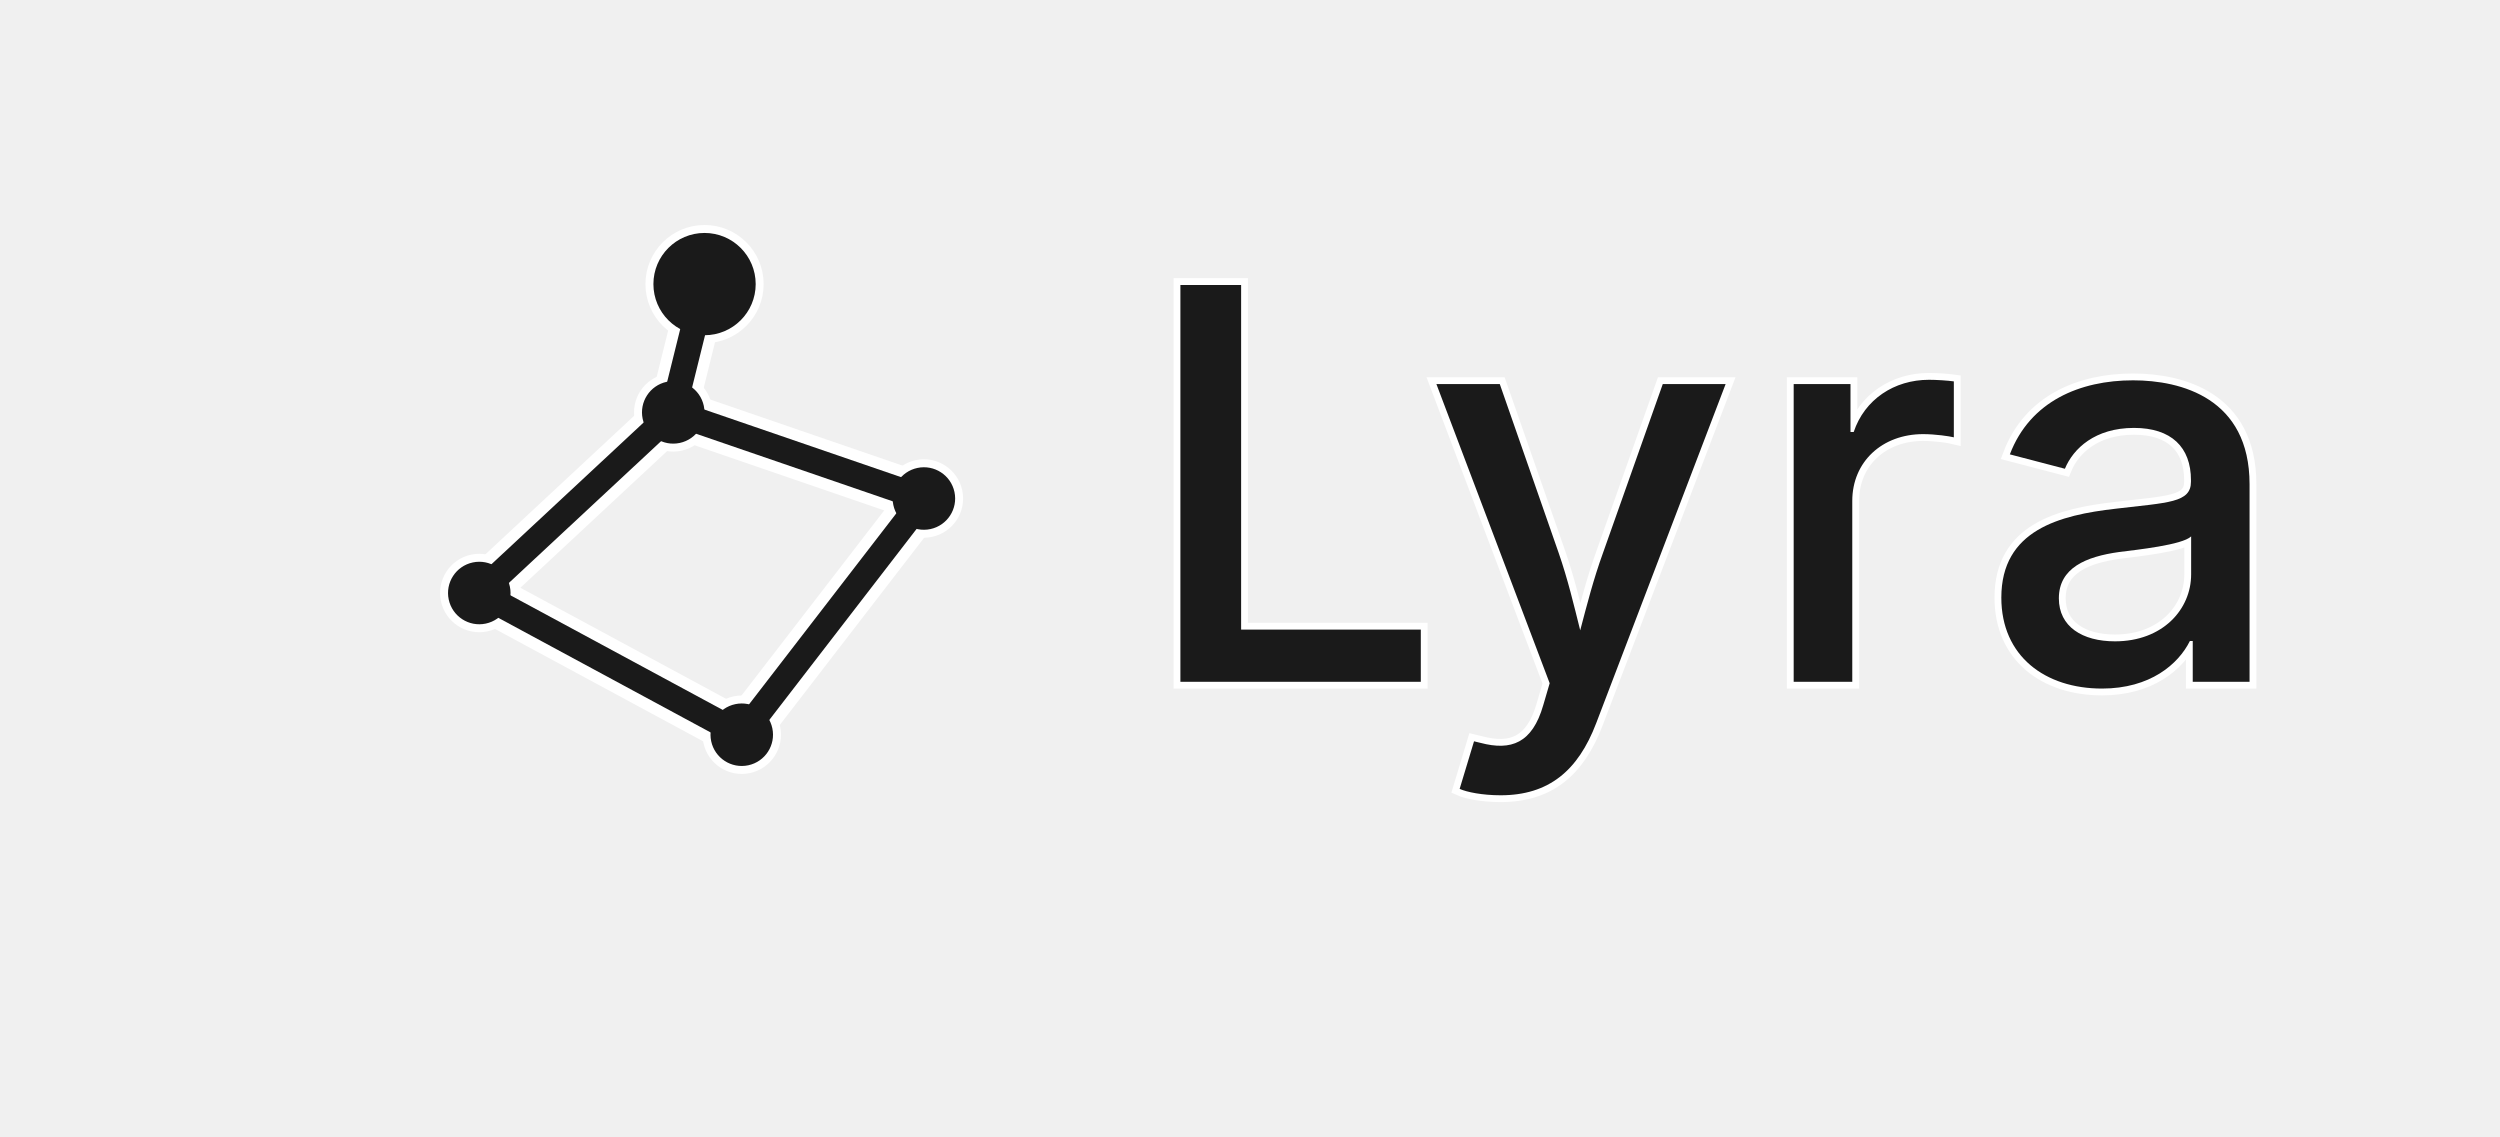
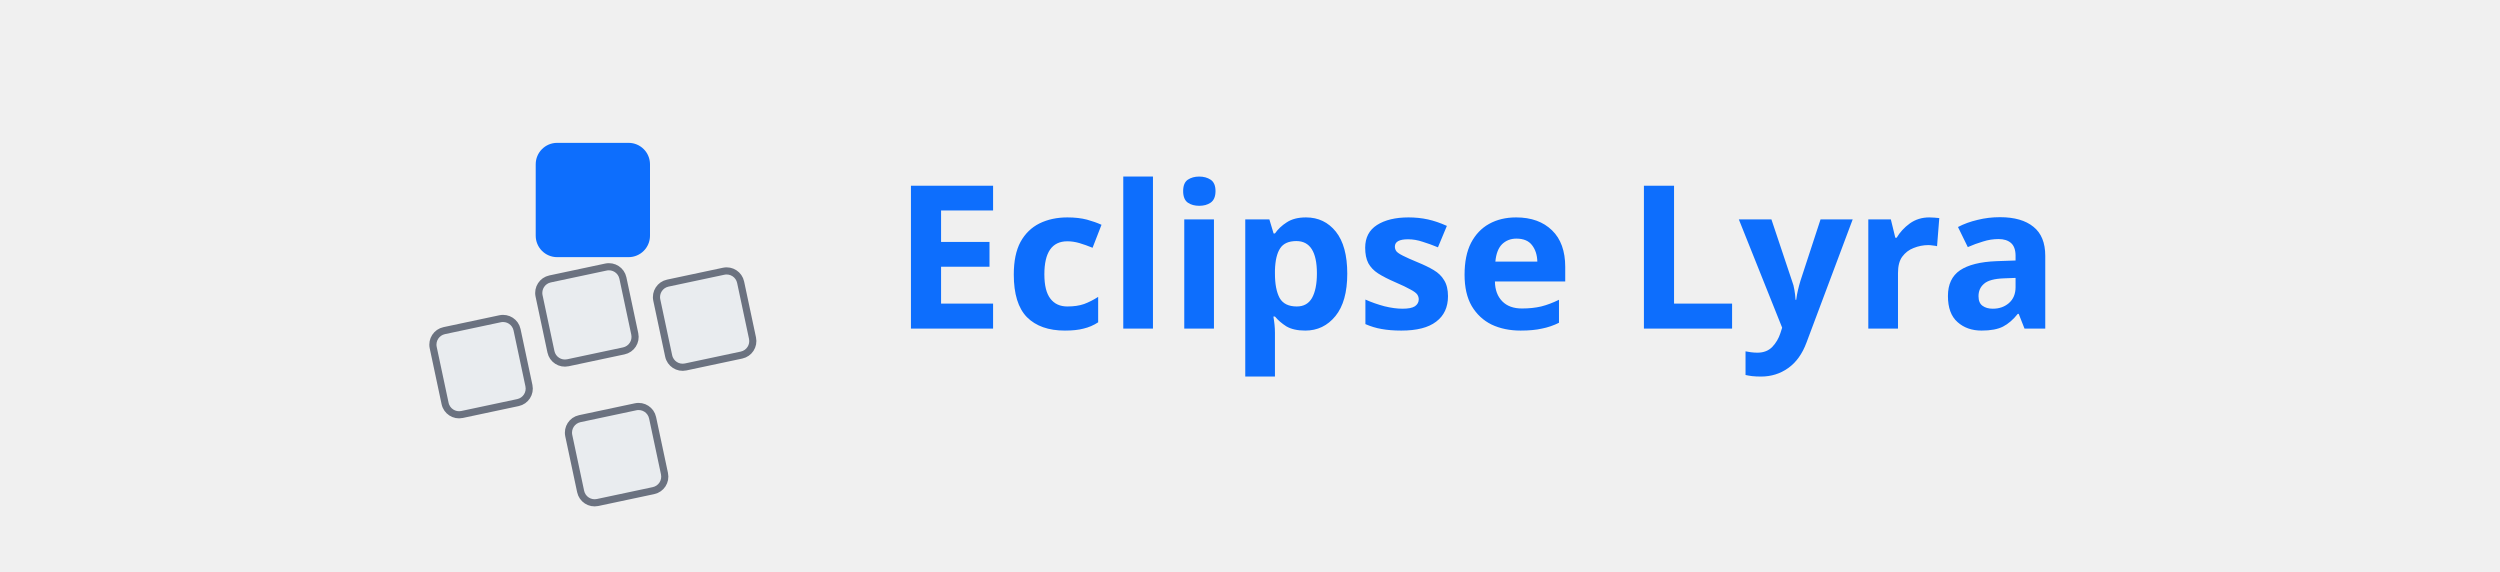
- <svg xmlns="http://www.w3.org/2000/svg" viewBox="0 0 220 100" width="220" height="100" aria-label="Lyra logo">
-   <g transform="translate(12, 0)" stroke="#fff" stroke-width="4.25" stroke-linecap="round" stroke-linejoin="round" fill="none">
-     <path d="M 50 25 L 47.2 36.3" />
-     <path d="M 50 36 L 30 48 L 50 65 L 70 48 Z" transform="rotate(-12, 50, 49.25)" />
+ <svg xmlns="http://www.w3.org/2000/svg" width="140" height="32" viewBox="0 0 140 40" fill="none" aria-hidden="true">
+   <g transform="translate(4, 4)">
+     <rect x="16" y="6" width="8" height="8" rx="1.5" fill="#0d6efd" />
+     <g transform="rotate(-12, 20, 20)">
+       <rect x="17" y="15" width="6" height="6" rx="1" fill="#e9ecef" stroke="#6b7280" stroke-width="0.5" />
+       <rect x="9" y="17" width="6" height="6" rx="1" fill="#e9ecef" stroke="#6b7280" stroke-width="0.5" />
+       <rect x="17" y="25" width="6" height="6" rx="1" fill="#e9ecef" stroke="#6b7280" stroke-width="0.5" />
+       <rect x="25" y="17" width="6" height="6" rx="1" fill="#e9ecef" stroke="#6b7280" stroke-width="0.5" />
+     </g>
  </g>
-   <g transform="translate(12, 0)" fill="none" stroke="#fff" stroke-width="1.4">
-     <circle cx="50" cy="25" r="4.5" aria-hidden="true" />
-     <circle cx="50" cy="36" r="2.75" aria-hidden="true" transform="rotate(-12, 50, 49.25)" />
-     <circle cx="30" cy="48" r="2.75" aria-hidden="true" transform="rotate(-12, 50, 49.25)" />
-     <circle cx="50" cy="65" r="2.75" aria-hidden="true" transform="rotate(-12, 50, 49.25)" />
-     <circle cx="70" cy="48" r="2.75" aria-hidden="true" transform="rotate(-12, 50, 49.25)" />
-   </g>
-   <g transform="translate(12, 0)" stroke="#1a1a1a" stroke-width="2.25" stroke-linecap="round" fill="none">
-     <path d="M 50 25 L 47.2 36.3" />
-     <path d="M 50 36 L 30 48 L 50 65 L 70 48 Z" transform="rotate(-12, 50, 49.25)" />
-   </g>
-   <g transform="translate(12, 0)" fill="#1a1a1a">
-     <circle cx="50" cy="25" r="4.5" aria-hidden="true" />
-     <circle cx="50" cy="36" r="2.75" aria-hidden="true" transform="rotate(-12, 50, 49.25)" />
-     <circle cx="30" cy="48" r="2.75" aria-hidden="true" transform="rotate(-12, 50, 49.25)" />
-     <circle cx="50" cy="65" r="2.75" aria-hidden="true" transform="rotate(-12, 50, 49.25)" />
-     <circle cx="70" cy="48" r="2.75" aria-hidden="true" transform="rotate(-12, 50, 49.25)" />
-   </g>
-   <text x="100" y="60" font-family="system-ui, -apple-system, 'Segoe UI', sans-serif" font-size="48" font-weight="500" fill="#1a1a1a" stroke="#fff" stroke-width="1.2" paint-order="stroke fill" letter-spacing="0.03em">Lyra</text>
+   <text x="45" y="23" font-family="system-ui, sans-serif" font-size="14" font-weight="600" fill="#0d6efd">Eclipse Lyra</text>
</svg>
